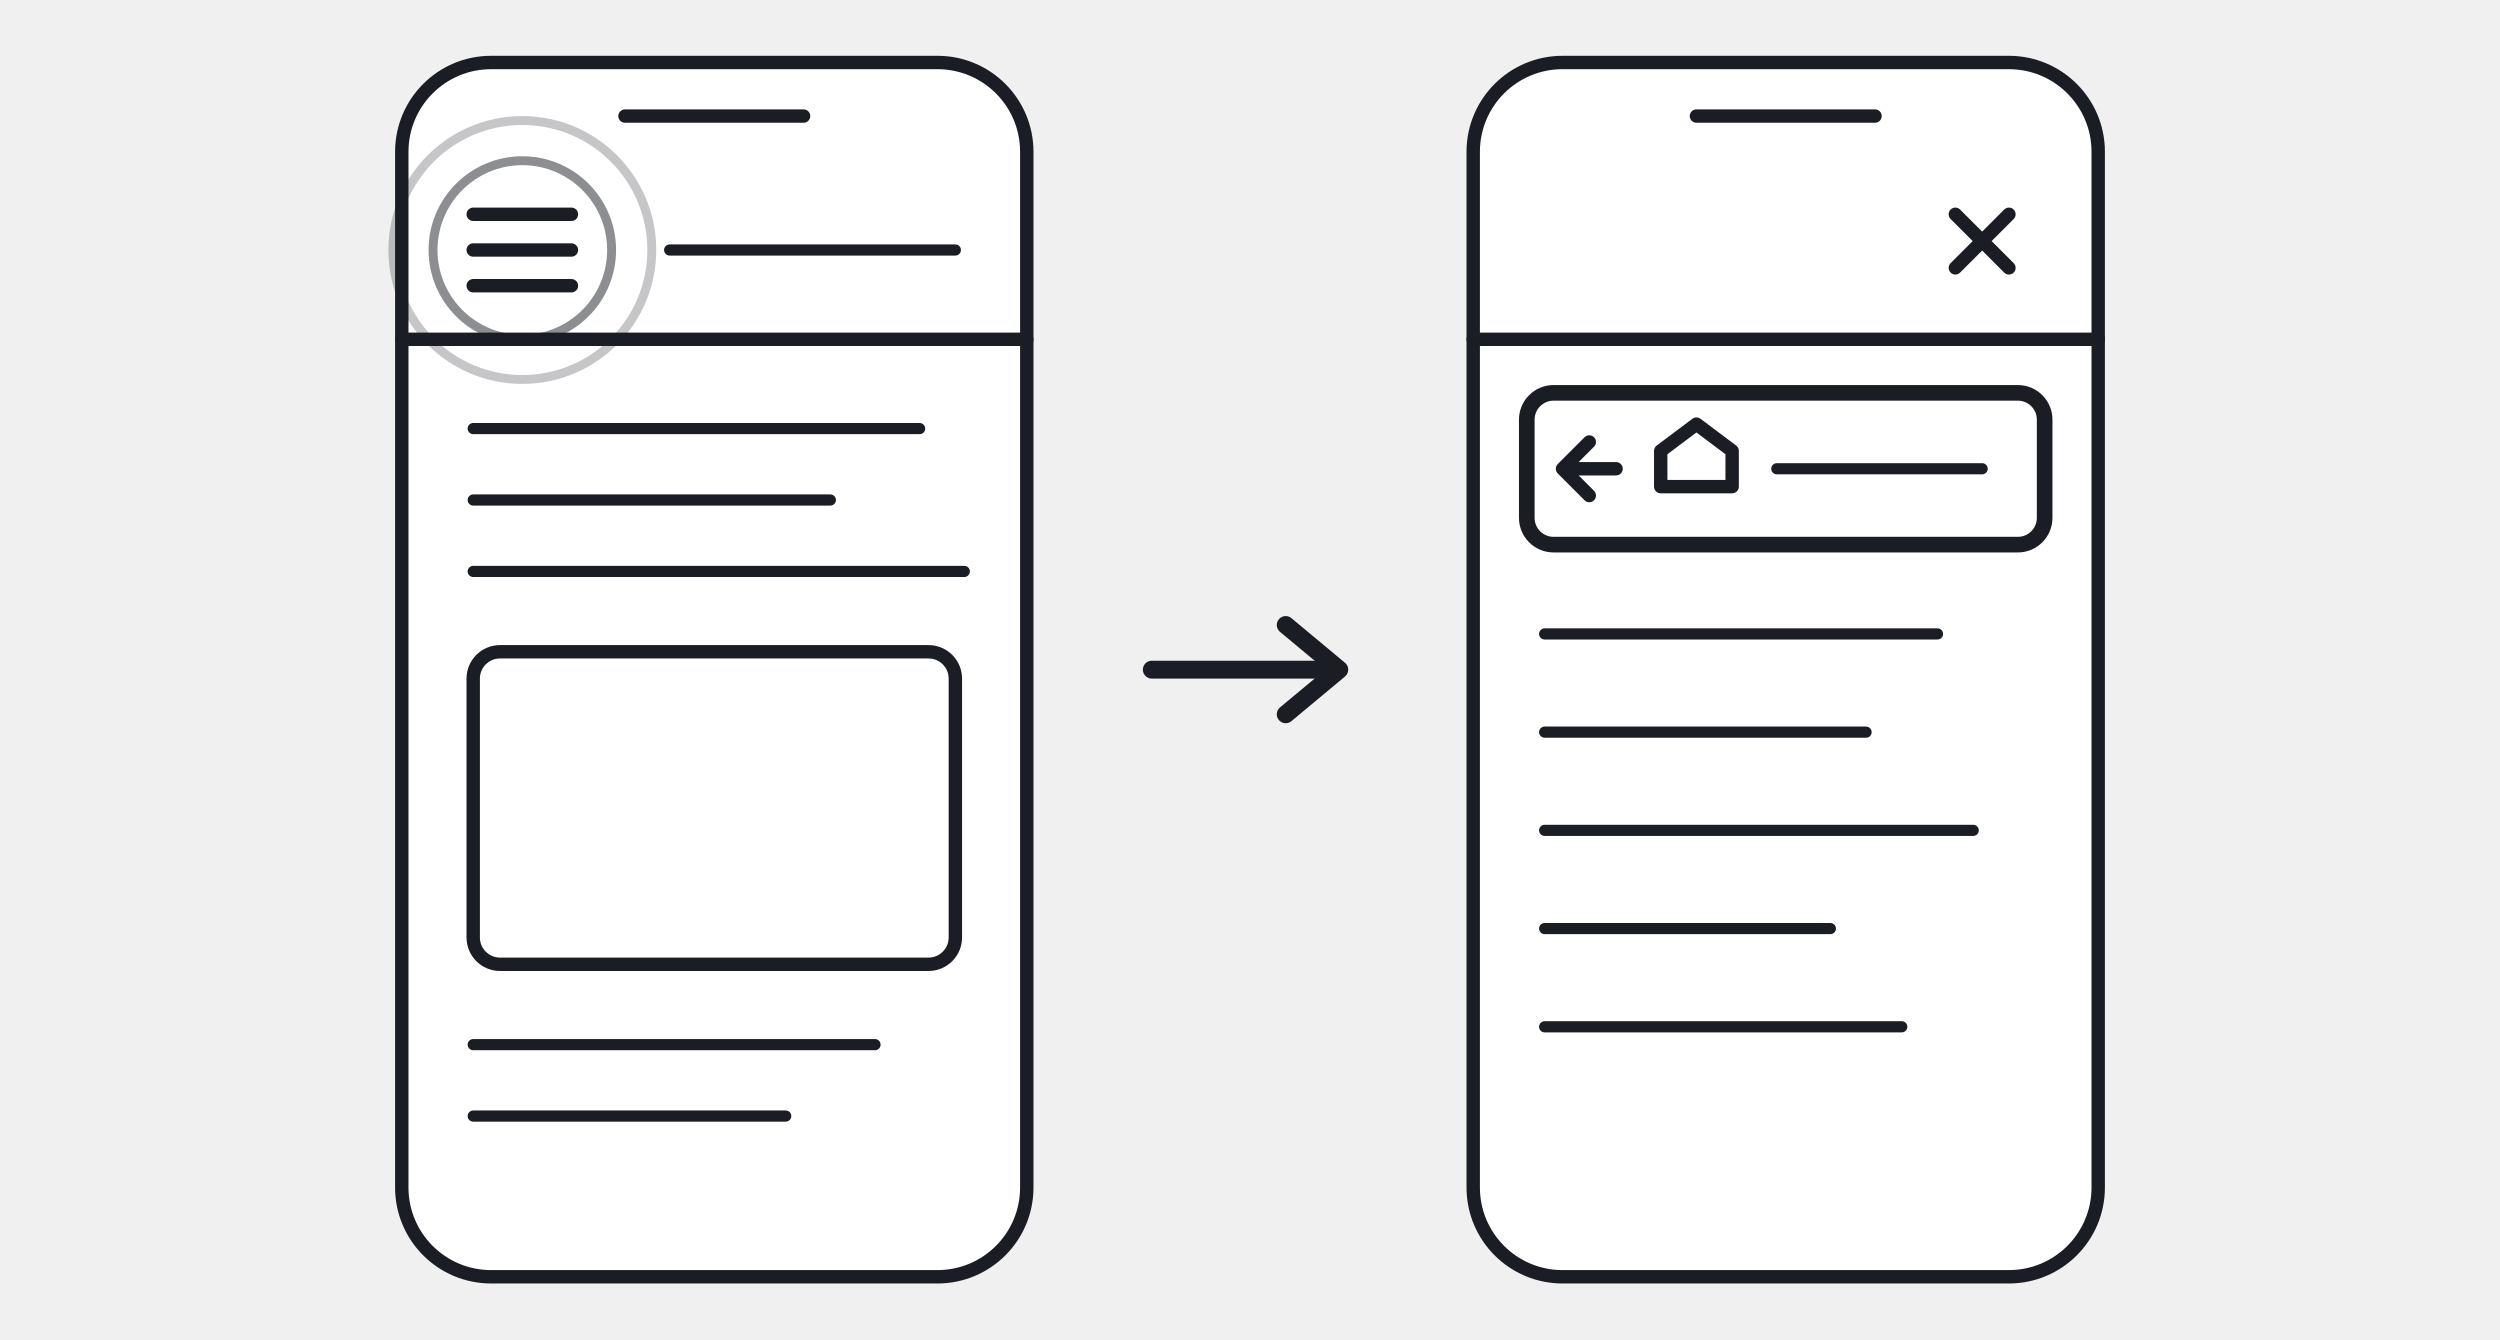
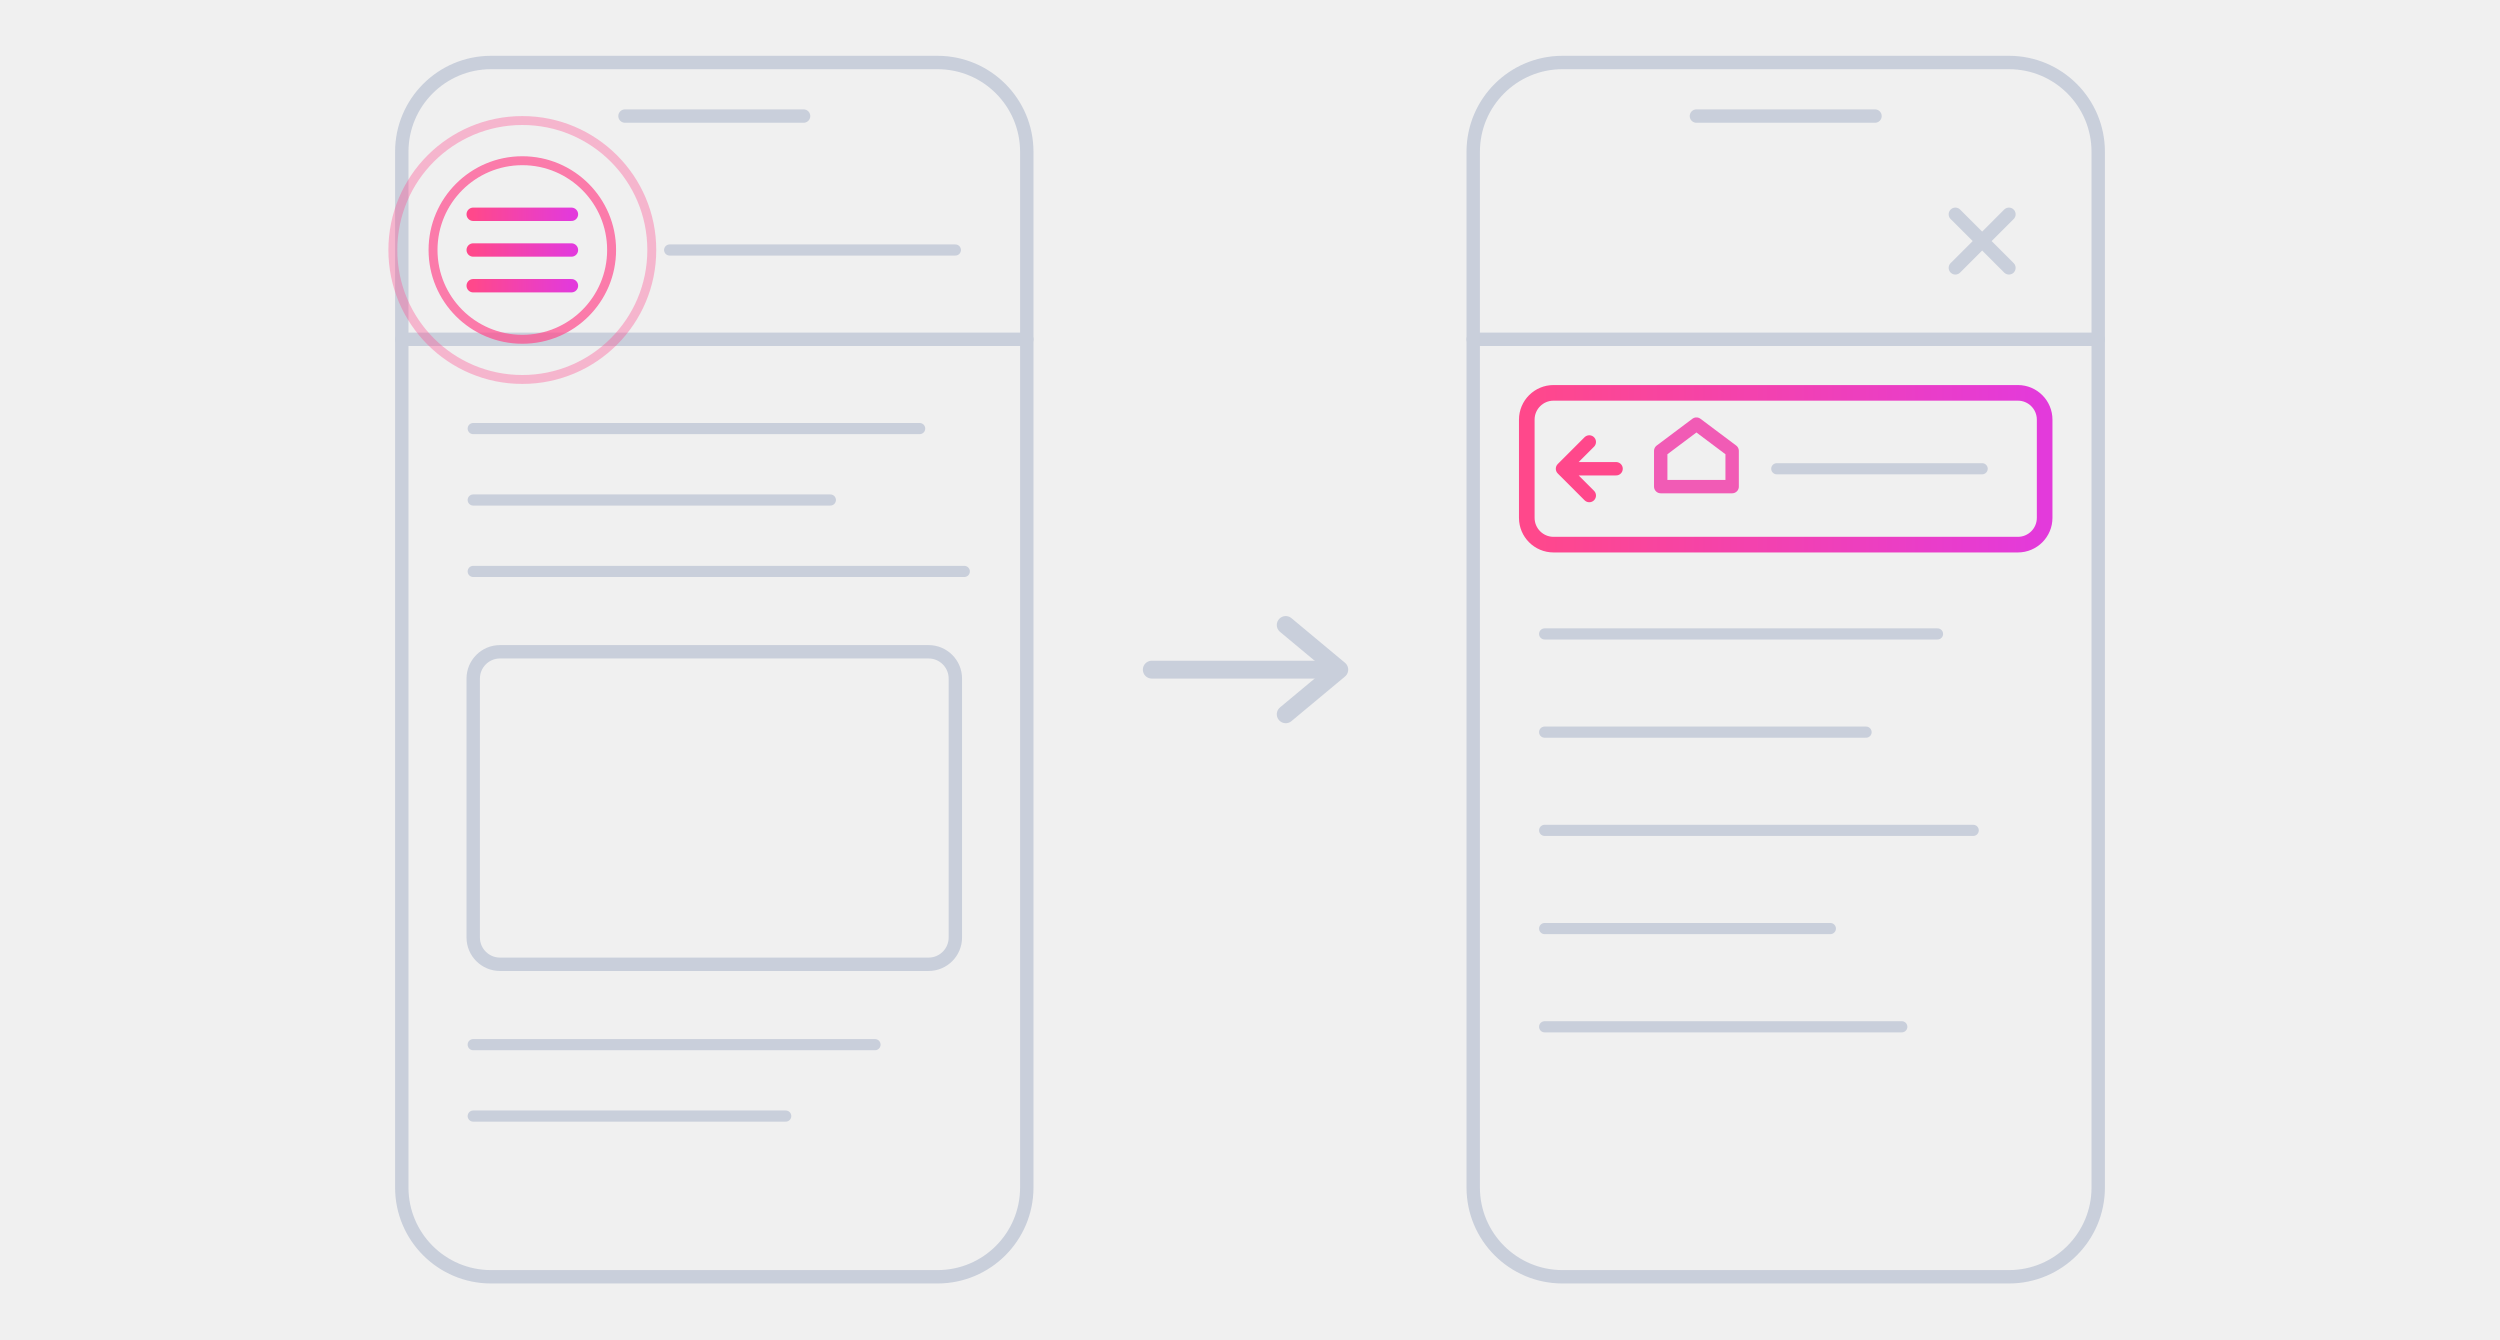
- <svg xmlns="http://www.w3.org/2000/svg" viewBox="0 0 560 300" fill="none" stroke="#1b1d24" stroke-width="3" stroke-linecap="round" stroke-linejoin="round" role="img">
+ <svg xmlns="http://www.w3.org/2000/svg" viewBox="0 0 560 300" fill="none" stroke="#c9cfdb" stroke-width="3" stroke-linecap="round" stroke-linejoin="round" role="img">
+   <defs>
+     <linearGradient id="gm" x1="0" y1="0" x2="1" y2="0" gradientUnits="objectBoundingBox">
+       <stop offset="0" stop-color="#ff488b" />
+       <stop offset="1" stop-color="#e33adb" />
+     </linearGradient>
+   </defs>
  <g>
-     <rect x="90" y="14" width="140" height="272" rx="20" fill="#fff" />
+     <rect x="90" y="14" width="140" height="272" rx="20" />
    <path d="M140 26h40" />
    <path d="M90 76h140" />
-     <path d="M106 48h22M106 56h22M106 64h22" />
+     <path d="M106 48h22M106 56h22M106 64h22" stroke="url(#gm)" />
    <path d="M150 56h64" stroke-width="2.5" />
    <path d="M106 96h100M106 112h80M106 128h110" stroke-width="2.5" />
    <rect x="106" y="146" width="108" height="70" rx="6" />
    <path d="M106 234h90M106 250h70" stroke-width="2.5" />
-     <circle cx="117" cy="56" r="20" stroke-width="2" opacity=".5" />
-     <circle cx="117" cy="56" r="29" stroke-width="2" opacity=".25" />
+     <circle cx="117" cy="56" r="20" stroke-width="2" stroke="#ff488b" opacity=".7" />
+     <circle cx="117" cy="56" r="29" stroke-width="2" stroke="#ff488b" opacity=".35" />
  </g>
  <g>
    <path d="M258 150h40" stroke-width="4" />
    <path d="M288 140l12 10-12 10" stroke-width="4" />
  </g>
  <g>
-     <rect x="330" y="14" width="140" height="272" rx="20" fill="#fff" />
+     <rect x="330" y="14" width="140" height="272" rx="20" />
    <path d="M380 26h40" />
    <path d="M330 76h140" />
    <path d="M450 48l-12 12M438 48l12 12" />
-     <rect x="342" y="88" width="116" height="34" rx="6" stroke-width="3.5" />
-     <path d="M362 105h-12M356 99l-6 6 6 6" />
-     <path d="M372 109v-8l8-6 8 6v8z" />
+     <rect x="342" y="88" width="116" height="34" rx="6" stroke-width="3.5" stroke="url(#gm)" />
+     <path d="M362 105h-12M356 99l-6 6 6 6" stroke="#ff488b" />
+     <path d="M372 109v-8l8-6 8 6v8z" stroke="#f15bb5" />
    <path d="M398 105h46" stroke-width="2.5" />
    <path d="M346 142h88M346 164h72M346 186h96M346 208h64M346 230h80" stroke-width="2.5" />
  </g>
</svg>
